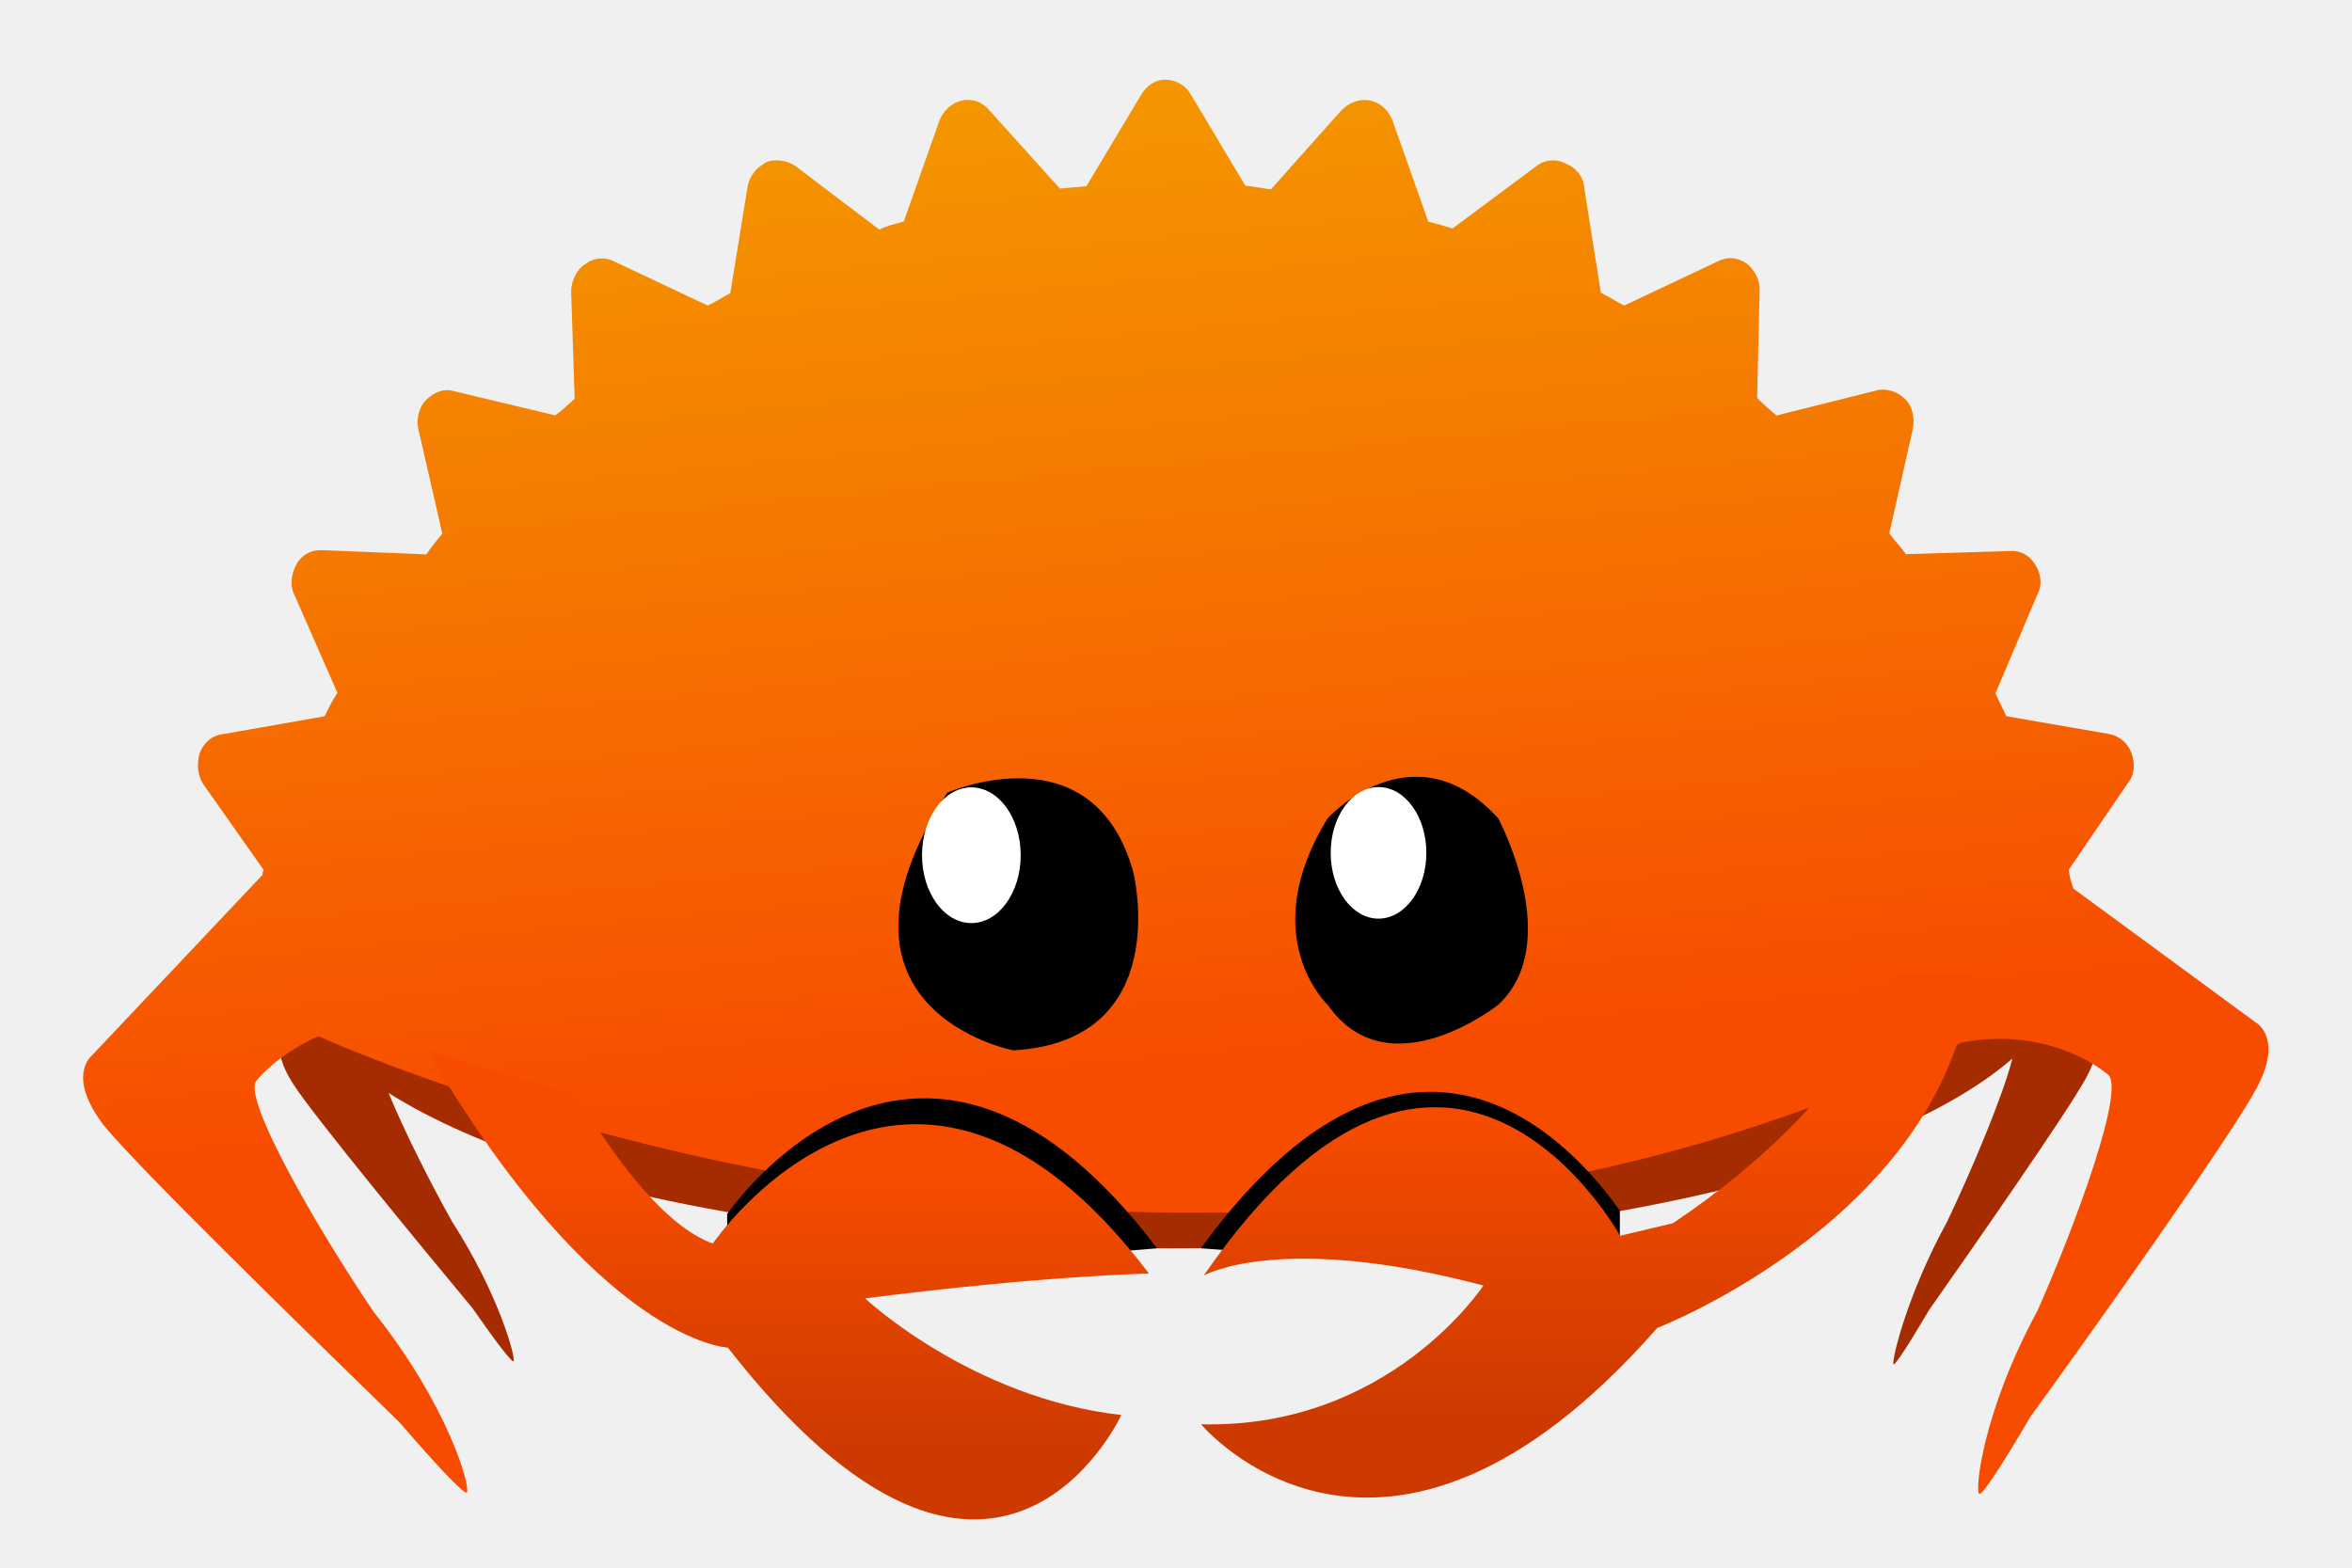
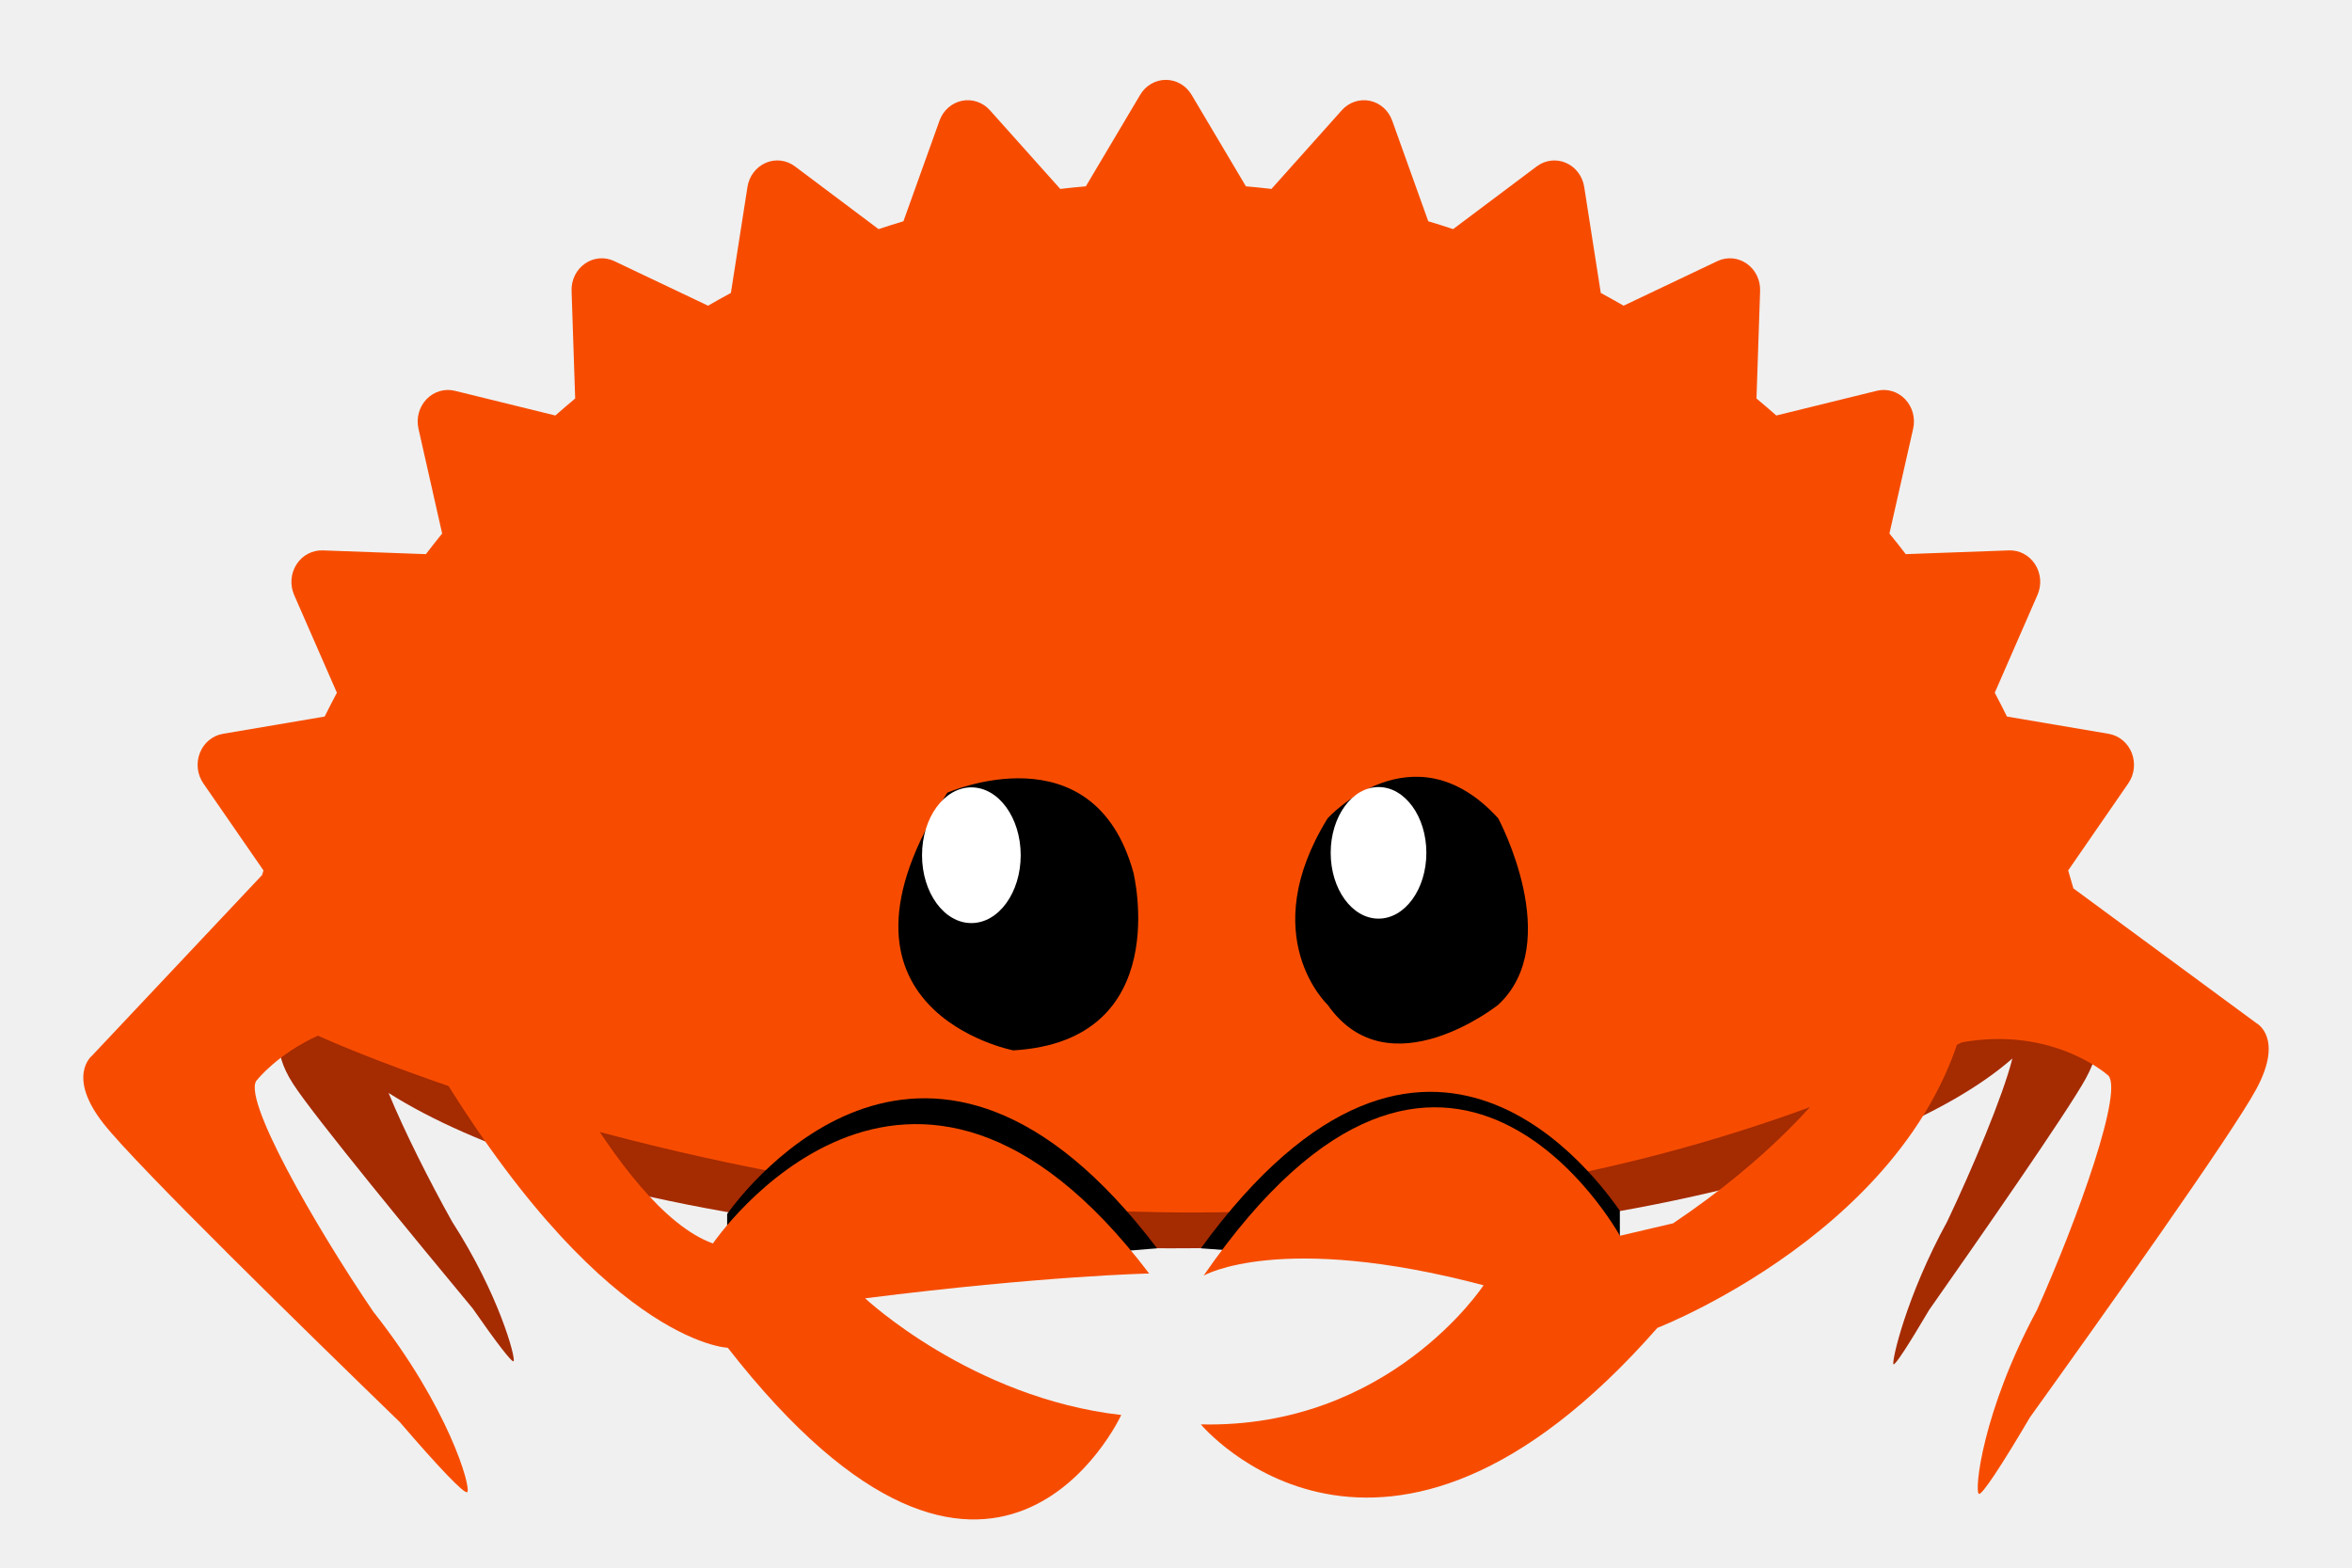
<svg xmlns="http://www.w3.org/2000/svg" width="100%" height="100%" viewBox="0 0 1200 800" version="1.1" xml:space="preserve" style="fill-rule:evenodd;clip-rule:evenodd;stroke-linejoin:round;stroke-miterlimit:1.414;">
  <g id="Layer-1">
    <g transform="matrix(1,0,0,1,597.344,637.02)">
      <path d="M0,-279.559C-121.238,-279.559 -231.39,-264.983 -312.939,-241.23L-312.939,-38.329C-231.39,-14.575 -121.238,0 0,0C138.76,0 262.987,-19.092 346.431,-49.186L346.431,-230.37C262.987,-260.465 138.76,-279.559 0,-279.559" style="fill:rgb(165,43,0);fill-rule:nonzero;" />
    </g>
    <g transform="matrix(1,0,0,1,1068.75,575.642)">
      <path d="M0,-53.32L-14.211,-82.761C-14.138,-83.879 -14.08,-84.998 -14.08,-86.121C-14.08,-119.496 -48.786,-150.256 -107.177,-174.883L-107.177,2.643C-79.932,-8.849 -57.829,-21.674 -42.021,-35.482C-46.673,-16.775 -62.585,21.071 -75.271,47.686C-96.121,85.752 -103.671,118.889 -102.703,120.53C-102.086,121.563 -94.973,110.59 -84.484,92.809C-60.074,58.028 -13.82,-8.373 -4.575,-25.287C5.897,-44.461 0,-53.32 0,-53.32" style="fill:rgb(165,43,0);fill-rule:nonzero;" />
    </g>
    <g transform="matrix(1,0,0,1,149.064,591.421)">
      <path d="M0,-99.954C0,-93.526 1.293,-87.194 3.788,-80.985L-4.723,-65.835C-4.723,-65.835 -11.541,-56.989 0.465,-38.327C11.055,-21.872 64.1,42.54 92.097,76.271C104.123,93.564 112.276,104.216 112.99,103.187C114.114,101.554 105.514,69.087 81.631,32.046C70.487,12.151 57.177,-14.206 49.189,-33.675C71.492,-19.559 100.672,-6.755 135.341,4.265L135.341,-204.17C51.797,-177.622 0,-140.737 0,-99.954" style="fill:rgb(165,43,0);fill-rule:nonzero;" />
    </g>
-     <g transform="matrix(-65.8097,-752.207,-752.207,65.8097,621.707,796.312)">
-       <path d="M0.991,-0.034L0.933,0.008C0.933,0.014 0.933,0.02 0.933,0.026L0.99,0.069C0.996,0.073 0.999,0.08 0.998,0.087C0.997,0.094 0.992,0.1 0.986,0.103L0.92,0.133C0.919,0.139 0.918,0.145 0.916,0.15L0.964,0.203C0.968,0.208 0.97,0.216 0.968,0.222C0.965,0.229 0.96,0.234 0.953,0.236L0.882,0.254C0.88,0.259 0.877,0.264 0.875,0.27L0.91,0.33C0.914,0.336 0.914,0.344 0.91,0.35C0.907,0.356 0.9,0.36 0.893,0.361L0.82,0.365C0.817,0.369 0.813,0.374 0.81,0.379L0.832,0.445C0.835,0.452 0.833,0.459 0.828,0.465C0.824,0.47 0.816,0.473 0.809,0.472L0.737,0.462C0.733,0.466 0.729,0.47 0.724,0.474L0.733,0.544C0.734,0.551 0.731,0.558 0.725,0.562C0.719,0.566 0.711,0.568 0.704,0.565L0.636,0.542C0.631,0.546 0.626,0.549 0.621,0.552L0.615,0.621C0.615,0.629 0.61,0.635 0.604,0.638C0.597,0.641 0.589,0.641 0.583,0.638L0.521,0.602C0.52,0.603 0.519,0.603 0.518,0.603L0.406,0.729C0.406,0.729 0.394,0.747 0.359,0.725C0.329,0.705 0.206,0.599 0.141,0.543C0.109,0.52 0.089,0.504 0.09,0.502C0.093,0.499 0.149,0.509 0.217,0.554C0.278,0.588 0.371,0.631 0.38,0.619C0.38,0.619 0.396,0.604 0.406,0.575C0.406,0.575 0.406,0.575 0.406,0.575C0.407,0.576 0.407,0.576 0.406,0.575C0.406,0.575 0.091,0.024 0.305,-0.531C0.311,-0.593 0.275,-0.627 0.275,-0.627C0.266,-0.639 0.178,-0.598 0.12,-0.566C0.055,-0.523 0.002,-0.513 0,-0.516C-0.001,-0.518 0.018,-0.533 0.049,-0.555C0.11,-0.608 0.227,-0.707 0.256,-0.726C0.289,-0.748 0.301,-0.73 0.301,-0.73L0.402,-0.615C0.406,-0.614 0.41,-0.613 0.415,-0.613L0.47,-0.658C0.475,-0.663 0.483,-0.664 0.49,-0.662C0.497,-0.66 0.502,-0.655 0.504,-0.648L0.522,-0.58C0.527,-0.578 0.533,-0.576 0.538,-0.574L0.602,-0.608C0.608,-0.612 0.616,-0.612 0.623,-0.608C0.629,-0.605 0.633,-0.599 0.633,-0.592L0.637,-0.522C0.642,-0.519 0.647,-0.515 0.652,-0.512L0.721,-0.534C0.728,-0.536 0.736,-0.535 0.741,-0.531C0.747,-0.526 0.75,-0.519 0.749,-0.512L0.738,-0.443C0.742,-0.439 0.746,-0.435 0.751,-0.431L0.823,-0.439C0.83,-0.44 0.837,-0.437 0.842,-0.432C0.847,-0.426 0.848,-0.419 0.845,-0.412L0.821,-0.347C0.824,-0.342 0.828,-0.337 0.831,-0.332L0.903,-0.327C0.911,-0.327 0.917,-0.322 0.92,-0.316C0.924,-0.31 0.924,-0.302 0.92,-0.296L0.883,-0.236C0.885,-0.231 0.887,-0.226 0.889,-0.22L0.959,-0.202C0.966,-0.2 0.972,-0.195 0.974,-0.188C0.976,-0.181 0.974,-0.174 0.969,-0.168L0.92,-0.116C0.921,-0.111 0.923,-0.105 0.924,-0.099L0.988,-0.068C0.995,-0.065 0.999,-0.059 1,-0.052C1.001,-0.045 0.997,-0.038 0.991,-0.034ZM0.406,0.575C0.406,0.575 0.406,0.575 0.406,0.575C0.406,0.575 0.406,0.575 0.406,0.575Z" style="fill:url(#_Linear1);fill-rule:nonzero;" />
+     <g transform="matrix(1,0,0,1,1151.27,281.813)">
+       <path d="M0,240.343L-93.415,171.532C-94.295,168.468 -95.171,165.405 -96.077,162.37L-65.394,117.919C-62.264,113.397 -61.629,107.521 -63.663,102.364C-65.7,97.234 -70.154,93.554 -75.426,92.654L-127.31,83.849C-129.318,79.747 -131.426,75.707 -133.54,71.699L-111.743,21.796C-109.5,16.709 -109.974,10.801 -112.946,6.188C-115.907,1.552 -120.936,-1.156 -126.295,-0.945L-178.951,0.968C-181.678,-2.582 -184.447,-6.1 -187.272,-9.553L-175.172,-63.043C-173.947,-68.476 -175.494,-74.161 -179.275,-78.107C-183.037,-82.039 -188.504,-83.666 -193.701,-82.39L-244.99,-69.782C-248.311,-72.717 -251.688,-75.615 -255.104,-78.455L-253.256,-133.369C-253.058,-138.928 -255.649,-144.211 -260.1,-147.294C-264.546,-150.398 -270.193,-150.867 -275.056,-148.56L-322.903,-125.813C-326.757,-128.023 -330.631,-130.213 -334.547,-132.33L-343.002,-186.445C-343.859,-191.928 -347.387,-196.584 -352.328,-198.711C-357.251,-200.848 -362.896,-200.158 -367.219,-196.903L-409.878,-164.896C-414.078,-166.291 -418.297,-167.628 -422.57,-168.907L-440.956,-220.223C-442.826,-225.452 -447.137,-229.294 -452.394,-230.374C-457.633,-231.446 -463.024,-229.632 -466.657,-225.572L-502.563,-185.401C-506.906,-185.901 -511.249,-186.357 -515.606,-186.732L-543.33,-233.445C-546.14,-238.177 -551.1,-241.057 -556.446,-241.057C-561.78,-241.057 -566.75,-238.177 -569.536,-233.445L-597.269,-186.732C-601.627,-186.357 -605.991,-185.901 -610.325,-185.401L-646.235,-225.572C-649.871,-229.632 -655.282,-231.446 -660.503,-230.374C-665.758,-229.282 -670.076,-225.452 -671.936,-220.223L-690.338,-168.907C-694.598,-167.628 -698.819,-166.28 -703.029,-164.896L-745.673,-196.903C-750.009,-200.169 -755.653,-200.858 -760.589,-198.711C-765.508,-196.584 -769.05,-191.928 -769.902,-186.445L-778.363,-132.33C-782.277,-130.213 -786.152,-128.036 -790.016,-125.813L-837.858,-148.56C-842.716,-150.876 -848.387,-150.398 -852.812,-147.294C-857.257,-144.211 -859.854,-138.928 -859.652,-133.369L-857.817,-78.455C-861.222,-75.615 -864.591,-72.717 -867.929,-69.782L-919.208,-82.39C-924.418,-83.655 -929.878,-82.039 -933.649,-78.107C-937.444,-74.161 -938.98,-68.476 -937.762,-63.043L-925.683,-9.553C-928.485,-6.086 -931.258,-2.582 -933.976,0.968L-986.631,-0.945C-991.945,-1.102 -997.017,1.552 -999.987,6.188C-1002.96,10.801 -1003.41,16.709 -1001.2,21.796L-979.384,71.699C-981.503,75.707 -983.608,79.747 -985.633,83.849L-1037.52,92.654C-1042.79,93.542 -1047.23,97.22 -1049.28,102.364C-1051.32,107.521 -1050.65,113.397 -1047.55,117.919L-1016.85,162.37C-1017.09,163.154 -1017.31,163.947 -1017.55,164.734L-1104.32,256.904C-1104.32,256.904 -1117.61,267.327 -1098.25,291.82C-1081.18,313.425 -993.526,399.072 -947.232,443.943C-927.678,466.722 -914.284,480.829 -912.883,479.609C-910.675,477.669 -922.27,436.224 -960.785,387.597C-990.47,343.968 -1029,276.864 -1019.96,269.13C-1019.96,269.13 -1009.69,256.085 -989.067,246.695C-988.314,247.298 -989.848,246.097 -989.067,246.695C-989.067,246.695 -553.915,447.427 -150.27,250.091C-104.162,241.818 -76.247,266.521 -76.247,266.521C-66.619,272.101 -91.548,341.099 -112.045,386.775C-139.926,438.638 -144.015,479.107 -141.649,480.511C-140.158,481.4 -130.015,465.966 -115.545,441.402C-79.843,391.654 -12.354,296.816 0,273.782C14.006,247.663 0,240.343 0,240.343" style="fill:rgb(247,76,0);fill-rule:nonzero;" />
    </g>
    <g transform="matrix(1,0,0,1,450.328,483.629)">
      <path d="M0,167.33C-1.664,165.91 -2.536,165.068 -2.536,165.068L140.006,153.391C23.733,0 -69.418,122.193 -79.333,135.855L-79.333,167.33L0,167.33Z" style="fill-rule:nonzero;" />
    </g>
    <g transform="matrix(1,0,0,1,747.12,477.333)">
      <path d="M0,171.974C1.663,170.554 2.536,169.71 2.536,169.71L-134.448,159.687C-18.12,0 69.421,126.835 79.335,140.497L79.335,171.974L0,171.974Z" style="fill-rule:nonzero;" />
    </g>
-     <g transform="matrix(-1.53e-05,-267.211,-267.211,1.53e-05,809.465,764.23)">
-       <path d="M1,-0.586C1,-0.586 0.768,-0.528 0.524,-0.165L0.5,-0.064C0.5,-0.064 1.1,0.265 0.424,0.731C0.424,0.731 0.508,0.586 0.405,0.197C0.405,0.197 0.131,0.376 0.14,0.736C0.14,0.736 -0.275,0.391 0.324,-0.135C0.324,-0.135 0.539,-0.691 1,-0.736L1,-0.586Z" style="fill:url(#_Linear2);fill-rule:nonzero;" />
+     <g transform="matrix(1,0,0,1,966.094,811.034)">
+       <path d="M0,-314.014C0,-314.014 -15.576,-251.973 -112.453,-186.776L-139.619,-180.409C-139.619,-180.409 -227.5,-340.668 -352.002,-160.075C-352.002,-160.075 -313.2,-182.666 -209.18,-155.155C-209.18,-155.155 -257.03,-81.916 -353.422,-84.166C-353.422,-84.166 -261.049,26.654 -120.482,-133.418C-120.482,-133.418 28.113,-190.881 40.164,-314.014L0,-314.014Z" style="fill:rgb(247,76,0);fill-rule:nonzero;" />
    </g>
    <g transform="matrix(1,0,0,1,677.392,509.61)">
      <path d="M0,-92.063C0,-92.063 43.486,-139.678 86.974,-92.063C86.974,-92.063 121.144,-28.571 86.974,3.171C86.974,3.171 31.062,47.615 0,3.171C0,3.171 -37.275,-31.75 0,-92.063" style="fill-rule:nonzero;" />
    </g>
    <g transform="matrix(1,0,0,1,727.738,435.209)">
      <path d="M0,0.002C0,18.543 -10.93,33.574 -24.408,33.574C-37.885,33.574 -48.814,18.543 -48.814,0.002C-48.814,-18.539 -37.885,-33.572 -24.408,-33.572C-10.93,-33.572 0,-18.539 0,0.002" style="fill:white;fill-rule:nonzero;" />
    </g>
    <g transform="matrix(1,0,0,1,483.3,502.984)">
      <path d="M0,-98.439C0,-98.439 74.596,-131.467 94.956,-57.748C94.956,-57.748 116.283,28.178 33.697,33.028C33.697,33.028 -71.613,12.745 0,-98.439" style="fill-rule:nonzero;" />
    </g>
    <g transform="matrix(1,0,0,1,520.766,436.428)">
      <path d="M0,0C0,19.119 -11.27,34.627 -25.173,34.627C-39.071,34.627 -50.344,19.119 -50.344,0C-50.344,-19.124 -39.071,-34.627 -25.173,-34.627C-11.27,-34.627 0,-19.124 0,0" style="fill:white;fill-rule:nonzero;" />
    </g>
-     <g transform="matrix(-1.53e-05,-239.021,-239.021,1.53e-05,402.161,775.388)">
-       <path d="M0.367,0.129C-0.364,-0.441 0.223,-0.711 0.223,-0.711C0.259,-0.391 0.472,-0.164 0.472,-0.164C0.521,-0.548 0.525,-0.77 0.525,-0.77C1.203,-0.256 0.589,0.161 0.589,0.161C0.627,0.265 0.772,0.372 0.906,0.451L1,0.77C0.376,0.403 0.367,0.129 0.367,0.129Z" style="fill:url(#_Linear3);fill-rule:nonzero;" />
+     <g transform="matrix(1,0,0,1,441.397,687.635)">
+       <path d="M0,-25.102C91.833,-36.676 144.904,-37.754 144.904,-37.754C22.037,-199.838 -77.661,-53.098 -77.661,-53.098C-102.643,-62.03 -128.114,-96.711 -147.138,-128.688L-223.375,-151.268C-135.502,-2.127 -70.08,0.146 -70.08,0.146C66.134,174.736 130.663,34.441 130.663,34.441C54.195,25.759 0,-25.102 0,-25.102" style="fill:rgb(247,76,0);fill-rule:nonzero;" />
    </g>
  </g>
-   <defs>
-     <linearGradient id="_Linear1" x1="0" y1="0" x2="1" y2="0" gradientUnits="userSpaceOnUse" gradientTransform="matrix(1,0,1.38778e-17,-1,0,-0.000650515)">
-       <stop offset="0" style="stop-color:rgb(247,76,0);stop-opacity:1" />
-       <stop offset="0.33" style="stop-color:rgb(247,76,0);stop-opacity:1" />
-       <stop offset="1" style="stop-color:rgb(244,150,0);stop-opacity:1" />
-     </linearGradient>
-     <linearGradient id="_Linear2" x1="0" y1="0" x2="1" y2="0" gradientUnits="userSpaceOnUse" gradientTransform="matrix(1,0,0,-1,0,1.23438e-06)">
-       <stop offset="0" style="stop-color:rgb(204,58,0);stop-opacity:1" />
-       <stop offset="0.15" style="stop-color:rgb(204,58,0);stop-opacity:1" />
-       <stop offset="0.74" style="stop-color:rgb(247,76,0);stop-opacity:1" />
-       <stop offset="1" style="stop-color:rgb(247,76,0);stop-opacity:1" />
-     </linearGradient>
-     <linearGradient id="_Linear3" x1="0" y1="0" x2="1" y2="0" gradientUnits="userSpaceOnUse" gradientTransform="matrix(1,1.32349e-23,1.32349e-23,-1,0,-9.1568e-07)">
-       <stop offset="0" style="stop-color:rgb(204,58,0);stop-opacity:1" />
-       <stop offset="0.15" style="stop-color:rgb(204,58,0);stop-opacity:1" />
-       <stop offset="0.74" style="stop-color:rgb(247,76,0);stop-opacity:1" />
-       <stop offset="1" style="stop-color:rgb(247,76,0);stop-opacity:1" />
-     </linearGradient>
-   </defs>
</svg>
